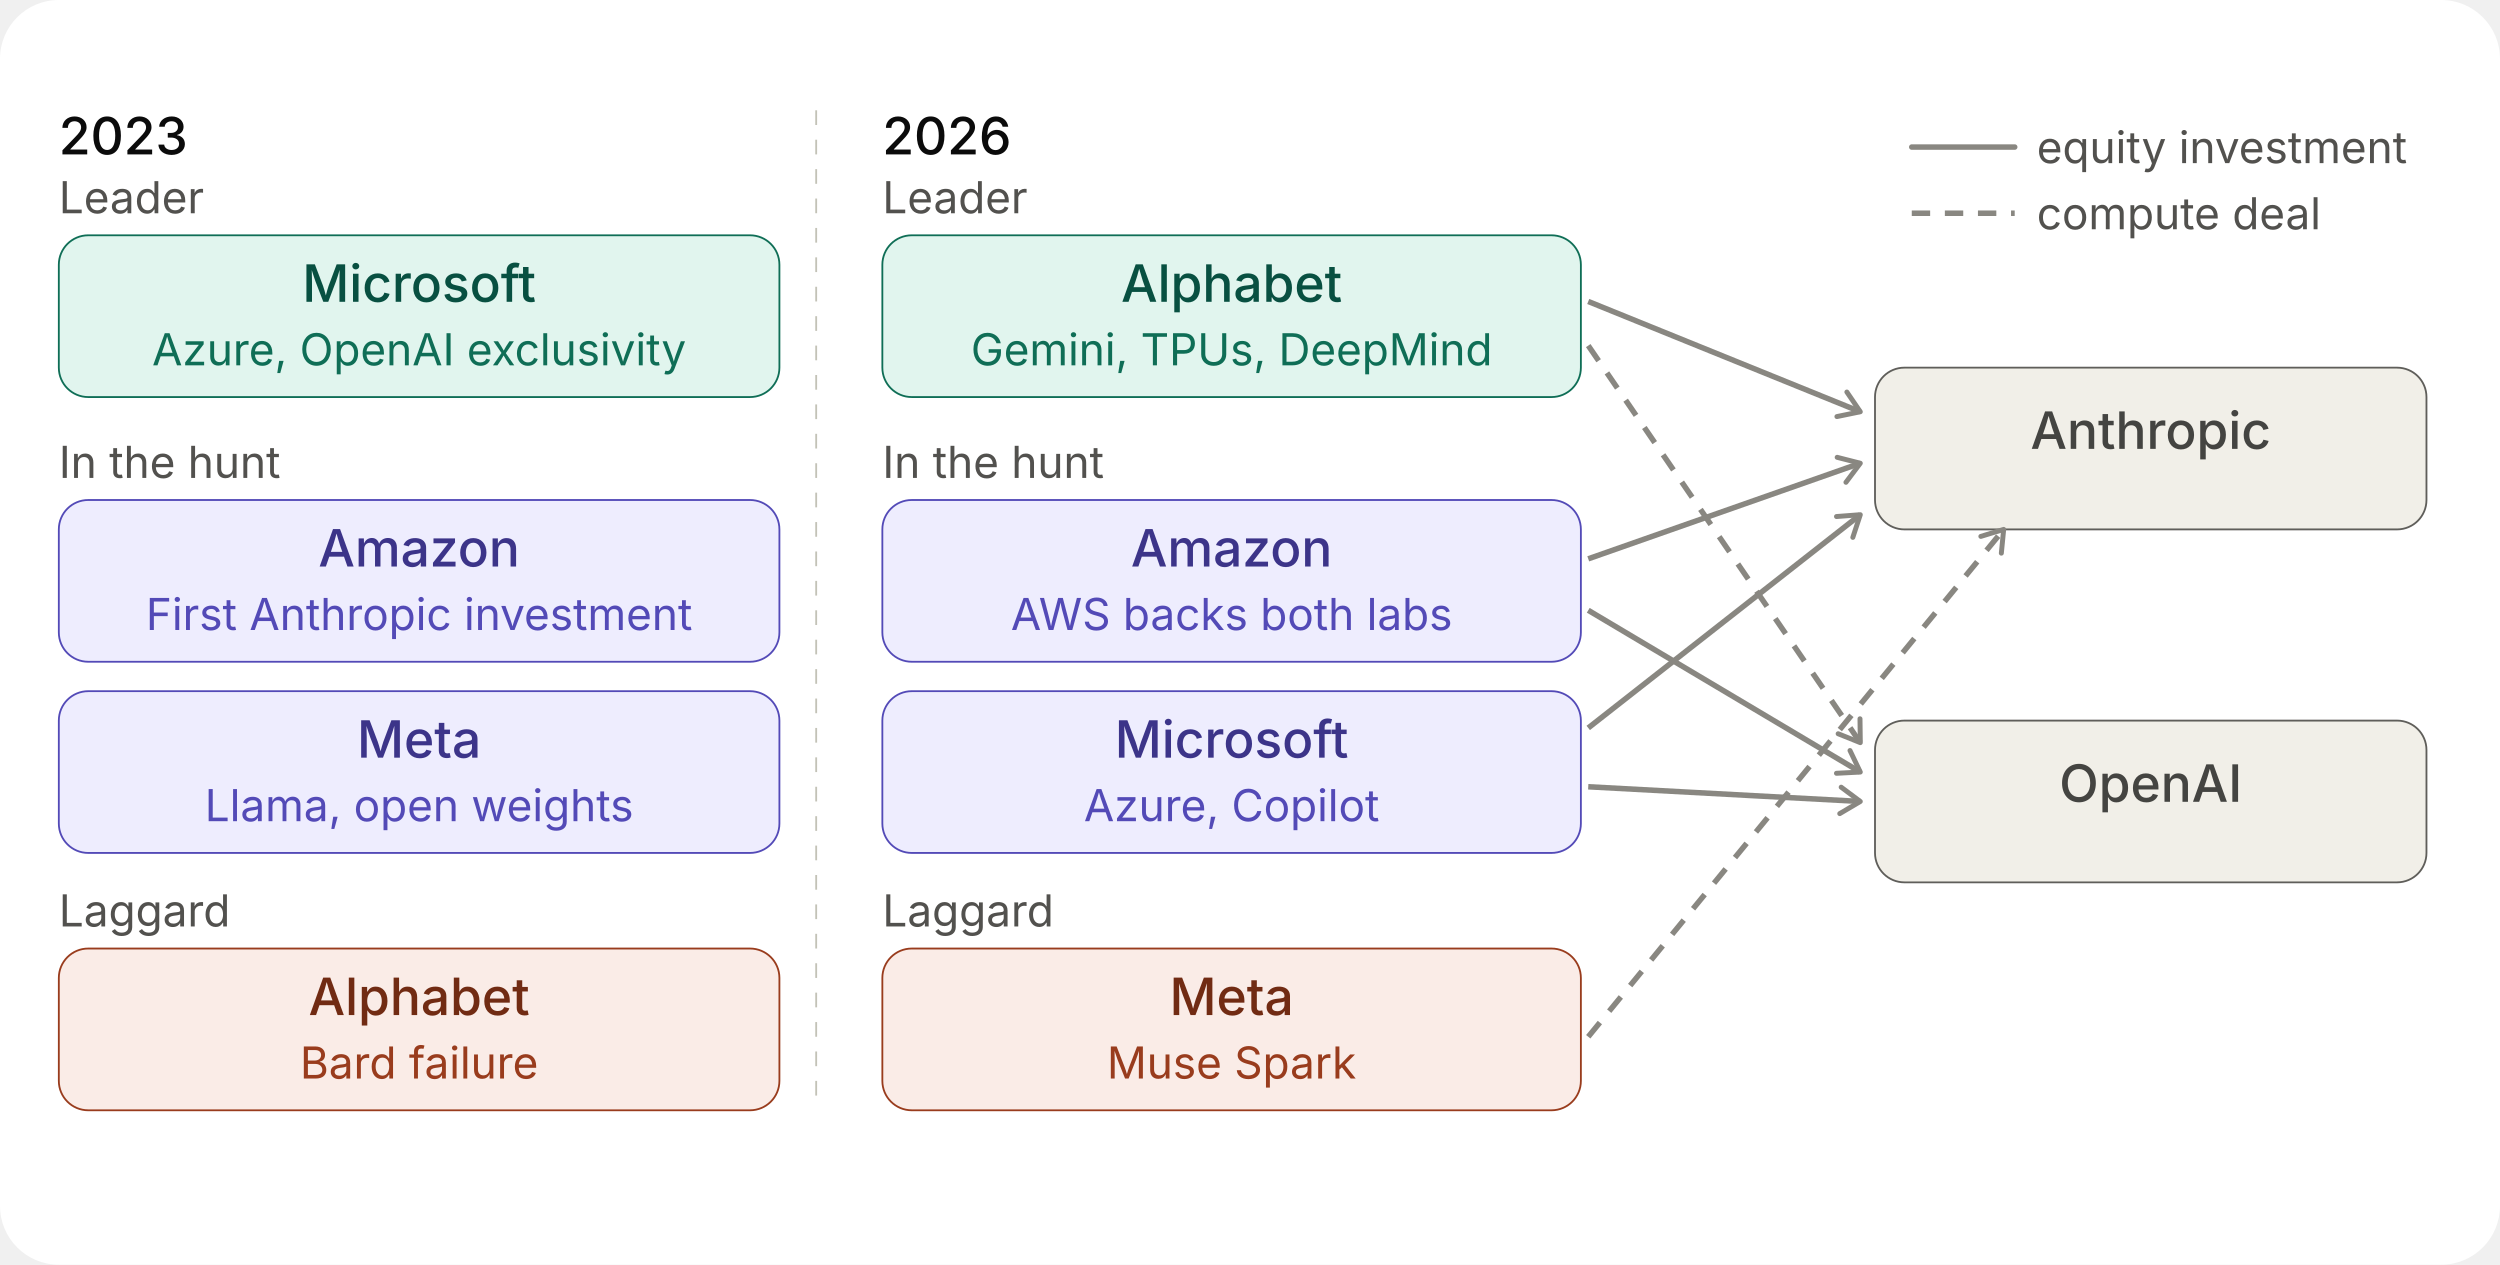
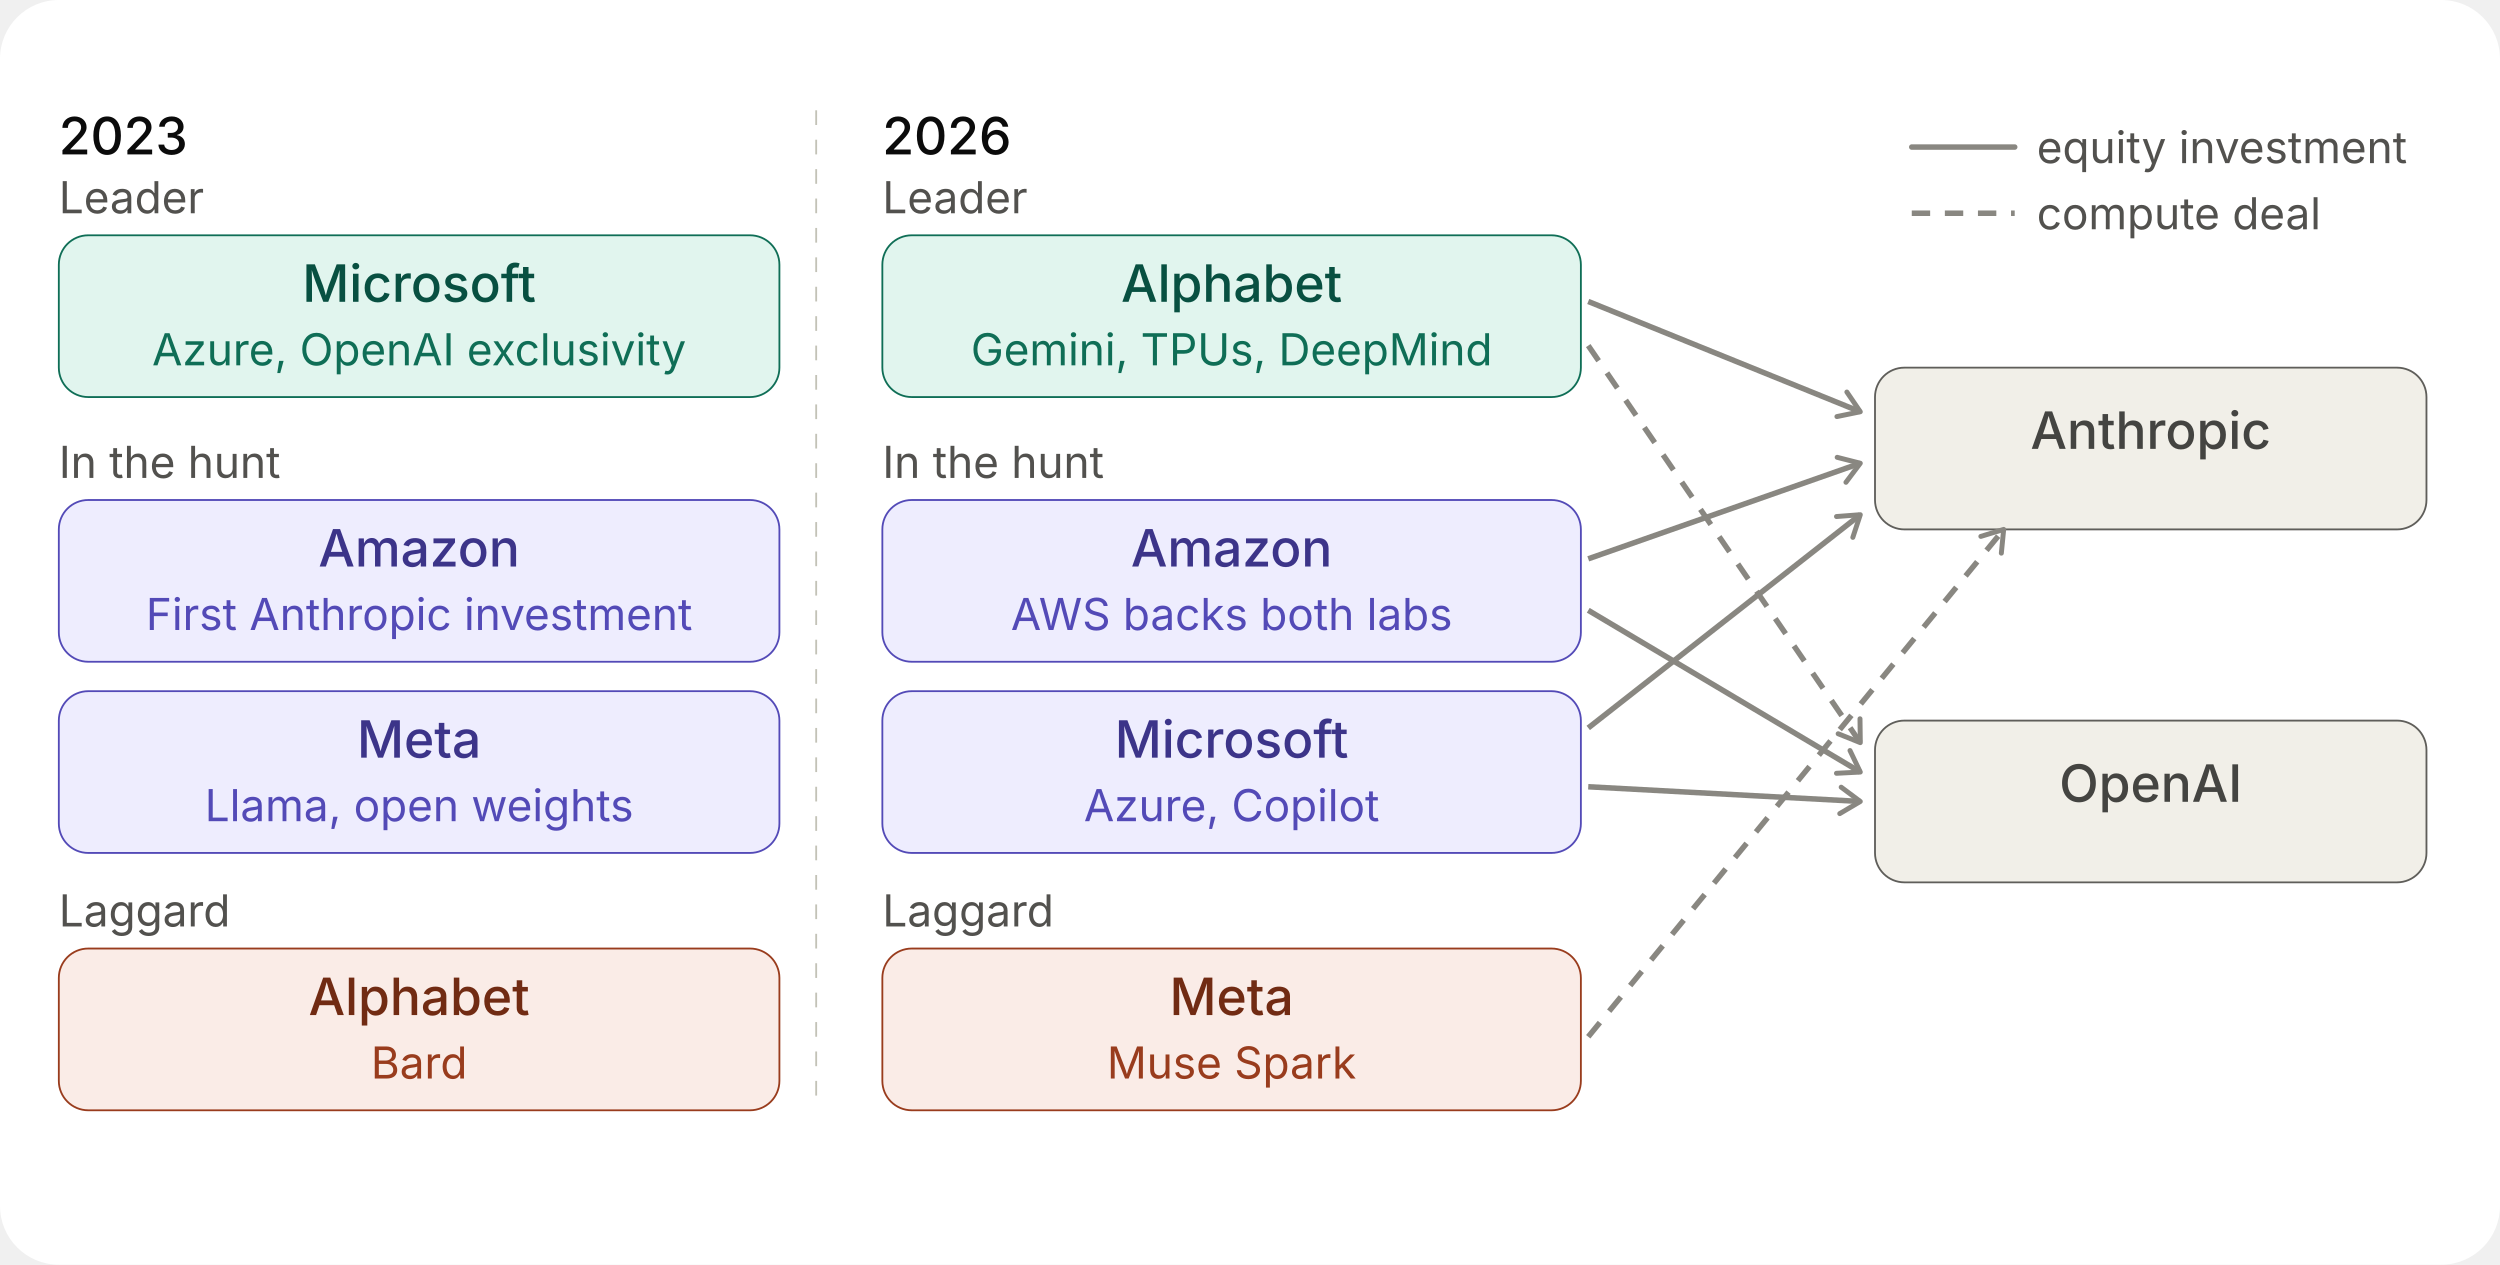
<svg xmlns="http://www.w3.org/2000/svg" width="100%" viewBox="0 0 680 344" role="img" style="">
  <defs>
    <marker id="arrow" viewBox="0 0 10 10" refX="8" refY="5" markerWidth="6" markerHeight="6" orient="auto-start-reverse">
      <path d="M2 1L8 5L2 9" fill="none" stroke="context-stroke" stroke-width="1.5" stroke-linecap="round" stroke-linejoin="round" />
    </marker>
  </defs>
  <rect x="0" y="0" width="680" height="344" rx="16" ry="16" fill="#ffffff" />
  <text x="16" y="42" style="fill:rgb(11, 11, 11);stroke:none;color:rgb(11, 11, 11);stroke-width:1px;stroke-linecap:butt;stroke-linejoin:miter;opacity:1;font-family:&quot;Anthropic Sans&quot;, -apple-system, &quot;system-ui&quot;, &quot;Segoe UI&quot;, sans-serif;font-size:14px;font-weight:500;text-anchor:start;dominant-baseline:auto">2023</text>
  <text x="16" y="58" style="fill:rgb(82, 81, 78);stroke:none;color:rgb(11, 11, 11);stroke-width:1px;stroke-linecap:butt;stroke-linejoin:miter;opacity:1;font-family:&quot;Anthropic Sans&quot;, -apple-system, &quot;system-ui&quot;, &quot;Segoe UI&quot;, sans-serif;font-size:12px;font-weight:400;text-anchor:start;dominant-baseline:auto">Leader</text>
  <g style="fill:rgb(0, 0, 0);stroke:none;color:rgb(11, 11, 11);stroke-width:1px;stroke-linecap:butt;stroke-linejoin:miter;opacity:1;font-family:&quot;Anthropic Sans&quot;, -apple-system, &quot;system-ui&quot;, &quot;Segoe UI&quot;, sans-serif;font-size:16px;font-weight:400;text-anchor:start;dominant-baseline:auto">
    <rect x="16" y="64" width="196" height="44" rx="8" stroke-width="0.5" style="fill:rgb(225, 245, 238);stroke:rgb(15, 110, 86);color:rgb(11, 11, 11);stroke-width:0.5px;stroke-linecap:butt;stroke-linejoin:miter;opacity:1;font-family:&quot;Anthropic Sans&quot;, -apple-system, &quot;system-ui&quot;, &quot;Segoe UI&quot;, sans-serif;font-size:16px;font-weight:400;text-anchor:start;dominant-baseline:auto" />
    <text x="114" y="77" text-anchor="middle" dominant-baseline="central" style="fill:rgb(8, 80, 65);stroke:none;color:rgb(11, 11, 11);stroke-width:1px;stroke-linecap:butt;stroke-linejoin:miter;opacity:1;font-family:&quot;Anthropic Sans&quot;, -apple-system, &quot;system-ui&quot;, &quot;Segoe UI&quot;, sans-serif;font-size:14px;font-weight:500;text-anchor:middle;dominant-baseline:central">Microsoft</text>
    <text x="114" y="95" text-anchor="middle" dominant-baseline="central" style="fill:rgb(15, 110, 86);stroke:none;color:rgb(11, 11, 11);stroke-width:1px;stroke-linecap:butt;stroke-linejoin:miter;opacity:1;font-family:&quot;Anthropic Sans&quot;, -apple-system, &quot;system-ui&quot;, &quot;Segoe UI&quot;, sans-serif;font-size:12px;font-weight:400;text-anchor:middle;dominant-baseline:central">Azure, OpenAI exclusivity</text>
  </g>
  <text x="16" y="130" style="fill:rgb(82, 81, 78);stroke:none;color:rgb(11, 11, 11);stroke-width:1px;stroke-linecap:butt;stroke-linejoin:miter;opacity:1;font-family:&quot;Anthropic Sans&quot;, -apple-system, &quot;system-ui&quot;, &quot;Segoe UI&quot;, sans-serif;font-size:12px;font-weight:400;text-anchor:start;dominant-baseline:auto">In the hunt</text>
  <g style="fill:rgb(0, 0, 0);stroke:none;color:rgb(11, 11, 11);stroke-width:1px;stroke-linecap:butt;stroke-linejoin:miter;opacity:1;font-family:&quot;Anthropic Sans&quot;, -apple-system, &quot;system-ui&quot;, &quot;Segoe UI&quot;, sans-serif;font-size:16px;font-weight:400;text-anchor:start;dominant-baseline:auto">
    <rect x="16" y="136" width="196" height="44" rx="8" stroke-width="0.5" style="fill:rgb(238, 237, 254);stroke:rgb(83, 74, 183);color:rgb(11, 11, 11);stroke-width:0.5px;stroke-linecap:butt;stroke-linejoin:miter;opacity:1;font-family:&quot;Anthropic Sans&quot;, -apple-system, &quot;system-ui&quot;, &quot;Segoe UI&quot;, sans-serif;font-size:16px;font-weight:400;text-anchor:start;dominant-baseline:auto" />
    <text x="114" y="149" text-anchor="middle" dominant-baseline="central" style="fill:rgb(60, 52, 137);stroke:none;color:rgb(11, 11, 11);stroke-width:1px;stroke-linecap:butt;stroke-linejoin:miter;opacity:1;font-family:&quot;Anthropic Sans&quot;, -apple-system, &quot;system-ui&quot;, &quot;Segoe UI&quot;, sans-serif;font-size:14px;font-weight:500;text-anchor:middle;dominant-baseline:central">Amazon</text>
    <text x="114" y="167" text-anchor="middle" dominant-baseline="central" style="fill:rgb(83, 74, 183);stroke:none;color:rgb(11, 11, 11);stroke-width:1px;stroke-linecap:butt;stroke-linejoin:miter;opacity:1;font-family:&quot;Anthropic Sans&quot;, -apple-system, &quot;system-ui&quot;, &quot;Segoe UI&quot;, sans-serif;font-size:12px;font-weight:400;text-anchor:middle;dominant-baseline:central">First Anthropic investment</text>
  </g>
  <g style="fill:rgb(0, 0, 0);stroke:none;color:rgb(11, 11, 11);stroke-width:1px;stroke-linecap:butt;stroke-linejoin:miter;opacity:1;font-family:&quot;Anthropic Sans&quot;, -apple-system, &quot;system-ui&quot;, &quot;Segoe UI&quot;, sans-serif;font-size:16px;font-weight:400;text-anchor:start;dominant-baseline:auto">
    <rect x="16" y="188" width="196" height="44" rx="8" stroke-width="0.5" style="fill:rgb(238, 237, 254);stroke:rgb(83, 74, 183);color:rgb(11, 11, 11);stroke-width:0.5px;stroke-linecap:butt;stroke-linejoin:miter;opacity:1;font-family:&quot;Anthropic Sans&quot;, -apple-system, &quot;system-ui&quot;, &quot;Segoe UI&quot;, sans-serif;font-size:16px;font-weight:400;text-anchor:start;dominant-baseline:auto" />
    <text x="114" y="201" text-anchor="middle" dominant-baseline="central" style="fill:rgb(60, 52, 137);stroke:none;color:rgb(11, 11, 11);stroke-width:1px;stroke-linecap:butt;stroke-linejoin:miter;opacity:1;font-family:&quot;Anthropic Sans&quot;, -apple-system, &quot;system-ui&quot;, &quot;Segoe UI&quot;, sans-serif;font-size:14px;font-weight:500;text-anchor:middle;dominant-baseline:central">Meta</text>
    <text x="114" y="219" text-anchor="middle" dominant-baseline="central" style="fill:rgb(83, 74, 183);stroke:none;color:rgb(11, 11, 11);stroke-width:1px;stroke-linecap:butt;stroke-linejoin:miter;opacity:1;font-family:&quot;Anthropic Sans&quot;, -apple-system, &quot;system-ui&quot;, &quot;Segoe UI&quot;, sans-serif;font-size:12px;font-weight:400;text-anchor:middle;dominant-baseline:central">Llama, open weights</text>
  </g>
  <text x="16" y="252" style="fill:rgb(82, 81, 78);stroke:none;color:rgb(11, 11, 11);stroke-width:1px;stroke-linecap:butt;stroke-linejoin:miter;opacity:1;font-family:&quot;Anthropic Sans&quot;, -apple-system, &quot;system-ui&quot;, &quot;Segoe UI&quot;, sans-serif;font-size:12px;font-weight:400;text-anchor:start;dominant-baseline:auto">Laggard</text>
  <g style="fill:rgb(0, 0, 0);stroke:none;color:rgb(11, 11, 11);stroke-width:1px;stroke-linecap:butt;stroke-linejoin:miter;opacity:1;font-family:&quot;Anthropic Sans&quot;, -apple-system, &quot;system-ui&quot;, &quot;Segoe UI&quot;, sans-serif;font-size:16px;font-weight:400;text-anchor:start;dominant-baseline:auto">
    <rect x="16" y="258" width="196" height="44" rx="8" stroke-width="0.5" style="fill:rgb(250, 236, 231);stroke:rgb(153, 60, 29);color:rgb(11, 11, 11);stroke-width:0.5px;stroke-linecap:butt;stroke-linejoin:miter;opacity:1;font-family:&quot;Anthropic Sans&quot;, -apple-system, &quot;system-ui&quot;, &quot;Segoe UI&quot;, sans-serif;font-size:16px;font-weight:400;text-anchor:start;dominant-baseline:auto" />
    <text x="114" y="271" text-anchor="middle" dominant-baseline="central" style="fill:rgb(113, 43, 19);stroke:none;color:rgb(11, 11, 11);stroke-width:1px;stroke-linecap:butt;stroke-linejoin:miter;opacity:1;font-family:&quot;Anthropic Sans&quot;, -apple-system, &quot;system-ui&quot;, &quot;Segoe UI&quot;, sans-serif;font-size:14px;font-weight:500;text-anchor:middle;dominant-baseline:central">Alphabet</text>
-     <text x="114" y="289" text-anchor="middle" dominant-baseline="central" style="fill:rgb(153, 60, 29);stroke:none;color:rgb(11, 11, 11);stroke-width:1px;stroke-linecap:butt;stroke-linejoin:miter;opacity:1;font-family:&quot;Anthropic Sans&quot;, -apple-system, &quot;system-ui&quot;, &quot;Segoe UI&quot;, sans-serif;font-size:12px;font-weight:400;text-anchor:middle;dominant-baseline:central">Bard failure</text>
+     <text x="114" y="289" text-anchor="middle" dominant-baseline="central" style="fill:rgb(153, 60, 29);stroke:none;color:rgb(11, 11, 11);stroke-width:1px;stroke-linecap:butt;stroke-linejoin:miter;opacity:1;font-family:&quot;Anthropic Sans&quot;, -apple-system, &quot;system-ui&quot;, &quot;Segoe UI&quot;, sans-serif;font-size:12px;font-weight:400;text-anchor:middle;dominant-baseline:central">Bard</text>
  </g>
  <line x1="222" y1="30" x2="222" y2="302" stroke="#c3c2b7" stroke-width="0.5" stroke-dasharray="4 4" style="fill:rgb(0, 0, 0);stroke:rgb(195, 194, 183);color:rgb(11, 11, 11);stroke-width:0.5px;stroke-dasharray:4px, 4px;stroke-linecap:butt;stroke-linejoin:miter;opacity:1;font-family:&quot;Anthropic Sans&quot;, -apple-system, &quot;system-ui&quot;, &quot;Segoe UI&quot;, sans-serif;font-size:16px;font-weight:400;text-anchor:start;dominant-baseline:auto" />
  <text x="240" y="42" style="fill:rgb(11, 11, 11);stroke:none;color:rgb(11, 11, 11);stroke-width:1px;stroke-linecap:butt;stroke-linejoin:miter;opacity:1;font-family:&quot;Anthropic Sans&quot;, -apple-system, &quot;system-ui&quot;, &quot;Segoe UI&quot;, sans-serif;font-size:14px;font-weight:500;text-anchor:start;dominant-baseline:auto">2026</text>
  <text x="240" y="58" style="fill:rgb(82, 81, 78);stroke:none;color:rgb(11, 11, 11);stroke-width:1px;stroke-linecap:butt;stroke-linejoin:miter;opacity:1;font-family:&quot;Anthropic Sans&quot;, -apple-system, &quot;system-ui&quot;, &quot;Segoe UI&quot;, sans-serif;font-size:12px;font-weight:400;text-anchor:start;dominant-baseline:auto">Leader</text>
  <g style="fill:rgb(0, 0, 0);stroke:none;color:rgb(11, 11, 11);stroke-width:1px;stroke-linecap:butt;stroke-linejoin:miter;opacity:1;font-family:&quot;Anthropic Sans&quot;, -apple-system, &quot;system-ui&quot;, &quot;Segoe UI&quot;, sans-serif;font-size:16px;font-weight:400;text-anchor:start;dominant-baseline:auto">
    <rect x="240" y="64" width="190" height="44" rx="8" stroke-width="0.5" style="fill:rgb(225, 245, 238);stroke:rgb(15, 110, 86);color:rgb(11, 11, 11);stroke-width:0.5px;stroke-linecap:butt;stroke-linejoin:miter;opacity:1;font-family:&quot;Anthropic Sans&quot;, -apple-system, &quot;system-ui&quot;, &quot;Segoe UI&quot;, sans-serif;font-size:16px;font-weight:400;text-anchor:start;dominant-baseline:auto" />
    <text x="335" y="77" text-anchor="middle" dominant-baseline="central" style="fill:rgb(8, 80, 65);stroke:none;color:rgb(11, 11, 11);stroke-width:1px;stroke-linecap:butt;stroke-linejoin:miter;opacity:1;font-family:&quot;Anthropic Sans&quot;, -apple-system, &quot;system-ui&quot;, &quot;Segoe UI&quot;, sans-serif;font-size:14px;font-weight:500;text-anchor:middle;dominant-baseline:central">Alphabet</text>
    <text x="335" y="95" text-anchor="middle" dominant-baseline="central" style="fill:rgb(15, 110, 86);stroke:none;color:rgb(11, 11, 11);stroke-width:1px;stroke-linecap:butt;stroke-linejoin:miter;opacity:1;font-family:&quot;Anthropic Sans&quot;, -apple-system, &quot;system-ui&quot;, &quot;Segoe UI&quot;, sans-serif;font-size:12px;font-weight:400;text-anchor:middle;dominant-baseline:central">Gemini, TPUs, DeepMind</text>
  </g>
  <text x="240" y="130" style="fill:rgb(82, 81, 78);stroke:none;color:rgb(11, 11, 11);stroke-width:1px;stroke-linecap:butt;stroke-linejoin:miter;opacity:1;font-family:&quot;Anthropic Sans&quot;, -apple-system, &quot;system-ui&quot;, &quot;Segoe UI&quot;, sans-serif;font-size:12px;font-weight:400;text-anchor:start;dominant-baseline:auto">In the hunt</text>
  <g style="fill:rgb(0, 0, 0);stroke:none;color:rgb(11, 11, 11);stroke-width:1px;stroke-linecap:butt;stroke-linejoin:miter;opacity:1;font-family:&quot;Anthropic Sans&quot;, -apple-system, &quot;system-ui&quot;, &quot;Segoe UI&quot;, sans-serif;font-size:16px;font-weight:400;text-anchor:start;dominant-baseline:auto">
    <rect x="240" y="136" width="190" height="44" rx="8" stroke-width="0.5" style="fill:rgb(238, 237, 254);stroke:rgb(83, 74, 183);color:rgb(11, 11, 11);stroke-width:0.5px;stroke-linecap:butt;stroke-linejoin:miter;opacity:1;font-family:&quot;Anthropic Sans&quot;, -apple-system, &quot;system-ui&quot;, &quot;Segoe UI&quot;, sans-serif;font-size:16px;font-weight:400;text-anchor:start;dominant-baseline:auto" />
    <text x="335" y="149" text-anchor="middle" dominant-baseline="central" style="fill:rgb(60, 52, 137);stroke:none;color:rgb(11, 11, 11);stroke-width:1px;stroke-linecap:butt;stroke-linejoin:miter;opacity:1;font-family:&quot;Anthropic Sans&quot;, -apple-system, &quot;system-ui&quot;, &quot;Segoe UI&quot;, sans-serif;font-size:14px;font-weight:500;text-anchor:middle;dominant-baseline:central">Amazon</text>
    <text x="335" y="167" text-anchor="middle" dominant-baseline="central" style="fill:rgb(83, 74, 183);stroke:none;color:rgb(11, 11, 11);stroke-width:1px;stroke-linecap:butt;stroke-linejoin:miter;opacity:1;font-family:&quot;Anthropic Sans&quot;, -apple-system, &quot;system-ui&quot;, &quot;Segoe UI&quot;, sans-serif;font-size:12px;font-weight:400;text-anchor:middle;dominant-baseline:central">AWS backs both labs</text>
  </g>
  <g style="fill:rgb(0, 0, 0);stroke:none;color:rgb(11, 11, 11);stroke-width:1px;stroke-linecap:butt;stroke-linejoin:miter;opacity:1;font-family:&quot;Anthropic Sans&quot;, -apple-system, &quot;system-ui&quot;, &quot;Segoe UI&quot;, sans-serif;font-size:16px;font-weight:400;text-anchor:start;dominant-baseline:auto">
    <rect x="240" y="188" width="190" height="44" rx="8" stroke-width="0.5" style="fill:rgb(238, 237, 254);stroke:rgb(83, 74, 183);color:rgb(11, 11, 11);stroke-width:0.5px;stroke-linecap:butt;stroke-linejoin:miter;opacity:1;font-family:&quot;Anthropic Sans&quot;, -apple-system, &quot;system-ui&quot;, &quot;Segoe UI&quot;, sans-serif;font-size:16px;font-weight:400;text-anchor:start;dominant-baseline:auto" />
    <text x="335" y="201" text-anchor="middle" dominant-baseline="central" style="fill:rgb(60, 52, 137);stroke:none;color:rgb(11, 11, 11);stroke-width:1px;stroke-linecap:butt;stroke-linejoin:miter;opacity:1;font-family:&quot;Anthropic Sans&quot;, -apple-system, &quot;system-ui&quot;, &quot;Segoe UI&quot;, sans-serif;font-size:14px;font-weight:500;text-anchor:middle;dominant-baseline:central">Microsoft</text>
    <text x="335" y="219" text-anchor="middle" dominant-baseline="central" style="fill:rgb(83, 74, 183);stroke:none;color:rgb(11, 11, 11);stroke-width:1px;stroke-linecap:butt;stroke-linejoin:miter;opacity:1;font-family:&quot;Anthropic Sans&quot;, -apple-system, &quot;system-ui&quot;, &quot;Segoe UI&quot;, sans-serif;font-size:12px;font-weight:400;text-anchor:middle;dominant-baseline:central">Azure, Copilot</text>
  </g>
  <text x="240" y="252" style="fill:rgb(82, 81, 78);stroke:none;color:rgb(11, 11, 11);stroke-width:1px;stroke-linecap:butt;stroke-linejoin:miter;opacity:1;font-family:&quot;Anthropic Sans&quot;, -apple-system, &quot;system-ui&quot;, &quot;Segoe UI&quot;, sans-serif;font-size:12px;font-weight:400;text-anchor:start;dominant-baseline:auto">Laggard</text>
  <g style="fill:rgb(0, 0, 0);stroke:none;color:rgb(11, 11, 11);stroke-width:1px;stroke-linecap:butt;stroke-linejoin:miter;opacity:1;font-family:&quot;Anthropic Sans&quot;, -apple-system, &quot;system-ui&quot;, &quot;Segoe UI&quot;, sans-serif;font-size:16px;font-weight:400;text-anchor:start;dominant-baseline:auto">
    <rect x="240" y="258" width="190" height="44" rx="8" stroke-width="0.5" style="fill:rgb(250, 236, 231);stroke:rgb(153, 60, 29);color:rgb(11, 11, 11);stroke-width:0.5px;stroke-linecap:butt;stroke-linejoin:miter;opacity:1;font-family:&quot;Anthropic Sans&quot;, -apple-system, &quot;system-ui&quot;, &quot;Segoe UI&quot;, sans-serif;font-size:16px;font-weight:400;text-anchor:start;dominant-baseline:auto" />
    <text x="335" y="271" text-anchor="middle" dominant-baseline="central" style="fill:rgb(113, 43, 19);stroke:none;color:rgb(11, 11, 11);stroke-width:1px;stroke-linecap:butt;stroke-linejoin:miter;opacity:1;font-family:&quot;Anthropic Sans&quot;, -apple-system, &quot;system-ui&quot;, &quot;Segoe UI&quot;, sans-serif;font-size:14px;font-weight:500;text-anchor:middle;dominant-baseline:central">Meta</text>
    <text x="335" y="289" text-anchor="middle" dominant-baseline="central" style="fill:rgb(153, 60, 29);stroke:none;color:rgb(11, 11, 11);stroke-width:1px;stroke-linecap:butt;stroke-linejoin:miter;opacity:1;font-family:&quot;Anthropic Sans&quot;, -apple-system, &quot;system-ui&quot;, &quot;Segoe UI&quot;, sans-serif;font-size:12px;font-weight:400;text-anchor:middle;dominant-baseline:central">Muse Spark</text>
  </g>
  <g style="fill:rgb(0, 0, 0);stroke:none;color:rgb(11, 11, 11);stroke-width:1px;stroke-linecap:butt;stroke-linejoin:miter;opacity:1;font-family:&quot;Anthropic Sans&quot;, -apple-system, &quot;system-ui&quot;, &quot;Segoe UI&quot;, sans-serif;font-size:16px;font-weight:400;text-anchor:start;dominant-baseline:auto">
    <rect x="510" y="100" width="150" height="44" rx="8" stroke-width="0.5" style="fill:rgb(241, 239, 232);stroke:rgb(95, 94, 90);color:rgb(11, 11, 11);stroke-width:0.5px;stroke-linecap:butt;stroke-linejoin:miter;opacity:1;font-family:&quot;Anthropic Sans&quot;, -apple-system, &quot;system-ui&quot;, &quot;Segoe UI&quot;, sans-serif;font-size:16px;font-weight:400;text-anchor:start;dominant-baseline:auto" />
    <text x="585" y="117" text-anchor="middle" dominant-baseline="central" style="fill:rgb(68, 68, 65);stroke:none;color:rgb(11, 11, 11);stroke-width:1px;stroke-linecap:butt;stroke-linejoin:miter;opacity:1;font-family:&quot;Anthropic Sans&quot;, -apple-system, &quot;system-ui&quot;, &quot;Segoe UI&quot;, sans-serif;font-size:14px;font-weight:500;text-anchor:middle;dominant-baseline:central">Anthropic</text>
  </g>
  <g style="fill:rgb(0, 0, 0);stroke:none;color:rgb(11, 11, 11);stroke-width:1px;stroke-linecap:butt;stroke-linejoin:miter;opacity:1;font-family:&quot;Anthropic Sans&quot;, -apple-system, &quot;system-ui&quot;, &quot;Segoe UI&quot;, sans-serif;font-size:16px;font-weight:400;text-anchor:start;dominant-baseline:auto">
    <rect x="510" y="196" width="150" height="44" rx="8" stroke-width="0.5" style="fill:rgb(241, 239, 232);stroke:rgb(95, 94, 90);color:rgb(11, 11, 11);stroke-width:0.5px;stroke-linecap:butt;stroke-linejoin:miter;opacity:1;font-family:&quot;Anthropic Sans&quot;, -apple-system, &quot;system-ui&quot;, &quot;Segoe UI&quot;, sans-serif;font-size:16px;font-weight:400;text-anchor:start;dominant-baseline:auto" />
    <text x="585" y="213" text-anchor="middle" dominant-baseline="central" style="fill:rgb(68, 68, 65);stroke:none;color:rgb(11, 11, 11);stroke-width:1px;stroke-linecap:butt;stroke-linejoin:miter;opacity:1;font-family:&quot;Anthropic Sans&quot;, -apple-system, &quot;system-ui&quot;, &quot;Segoe UI&quot;, sans-serif;font-size:14px;font-weight:500;text-anchor:middle;dominant-baseline:central">OpenAI</text>
  </g>
  <line x1="432" y1="82" x2="506" y2="112" marker-end="url(#arrow)" style="fill:none;stroke:rgb(137, 135, 129);color:rgb(11, 11, 11);stroke-width:1.5px;stroke-linecap:butt;stroke-linejoin:miter;opacity:1;font-family:&quot;Anthropic Sans&quot;, -apple-system, &quot;system-ui&quot;, &quot;Segoe UI&quot;, sans-serif;font-size:16px;font-weight:400;text-anchor:start;dominant-baseline:auto" />
  <line x1="432" y1="94" x2="506" y2="202" stroke-dasharray="5 4" marker-end="url(#arrow)" style="fill:none;stroke:rgb(137, 135, 129);color:rgb(11, 11, 11);stroke-width:1.5px;stroke-dasharray:5px, 4px;stroke-linecap:butt;stroke-linejoin:miter;opacity:1;font-family:&quot;Anthropic Sans&quot;, -apple-system, &quot;system-ui&quot;, &quot;Segoe UI&quot;, sans-serif;font-size:16px;font-weight:400;text-anchor:start;dominant-baseline:auto" />
  <line x1="432" y1="152" x2="506" y2="126" marker-end="url(#arrow)" style="fill:none;stroke:rgb(137, 135, 129);color:rgb(11, 11, 11);stroke-width:1.5px;stroke-linecap:butt;stroke-linejoin:miter;opacity:1;font-family:&quot;Anthropic Sans&quot;, -apple-system, &quot;system-ui&quot;, &quot;Segoe UI&quot;, sans-serif;font-size:16px;font-weight:400;text-anchor:start;dominant-baseline:auto" />
  <line x1="432" y1="166" x2="506" y2="210" marker-end="url(#arrow)" style="fill:none;stroke:rgb(137, 135, 129);color:rgb(11, 11, 11);stroke-width:1.5px;stroke-linecap:butt;stroke-linejoin:miter;opacity:1;font-family:&quot;Anthropic Sans&quot;, -apple-system, &quot;system-ui&quot;, &quot;Segoe UI&quot;, sans-serif;font-size:16px;font-weight:400;text-anchor:start;dominant-baseline:auto" />
  <line x1="432" y1="198" x2="506" y2="140" marker-end="url(#arrow)" style="fill:none;stroke:rgb(137, 135, 129);color:rgb(11, 11, 11);stroke-width:1.5px;stroke-linecap:butt;stroke-linejoin:miter;opacity:1;font-family:&quot;Anthropic Sans&quot;, -apple-system, &quot;system-ui&quot;, &quot;Segoe UI&quot;, sans-serif;font-size:16px;font-weight:400;text-anchor:start;dominant-baseline:auto" />
  <line x1="432" y1="214" x2="506" y2="218" marker-end="url(#arrow)" style="fill:none;stroke:rgb(137, 135, 129);color:rgb(11, 11, 11);stroke-width:1.5px;stroke-linecap:butt;stroke-linejoin:miter;opacity:1;font-family:&quot;Anthropic Sans&quot;, -apple-system, &quot;system-ui&quot;, &quot;Segoe UI&quot;, sans-serif;font-size:16px;font-weight:400;text-anchor:start;dominant-baseline:auto" />
  <line x1="432" y1="282" x2="545" y2="144" stroke-dasharray="5 4" marker-end="url(#arrow)" style="fill:none;stroke:rgb(137, 135, 129);color:rgb(11, 11, 11);stroke-width:1.5px;stroke-dasharray:5px, 4px;stroke-linecap:butt;stroke-linejoin:miter;opacity:1;font-family:&quot;Anthropic Sans&quot;, -apple-system, &quot;system-ui&quot;, &quot;Segoe UI&quot;, sans-serif;font-size:16px;font-weight:400;text-anchor:start;dominant-baseline:auto" />
  <line x1="520" y1="40" x2="548" y2="40" style="fill:none;stroke:rgb(137, 135, 129);stroke-width:1.5px;stroke-linecap:round;stroke-linejoin:miter;opacity:1" />
  <text x="554" y="40" dominant-baseline="central" style="fill:rgb(82, 81, 78);stroke:none;color:rgb(11, 11, 11);stroke-width:1px;stroke-linecap:butt;stroke-linejoin:miter;opacity:1;font-family:&quot;Anthropic Sans&quot;, -apple-system, &quot;system-ui&quot;, &quot;Segoe UI&quot;, sans-serif;font-size:12px;font-weight:400;text-anchor:start;dominant-baseline:central">equity investment</text>
  <line x1="520" y1="58" x2="548" y2="58" stroke-dasharray="5 4" style="fill:none;stroke:rgb(137, 135, 129);stroke-width:1.5px;stroke-dasharray:5px, 4px;stroke-linecap:butt;stroke-linejoin:miter;opacity:1" />
  <text x="554" y="58" dominant-baseline="central" style="fill:rgb(82, 81, 78);stroke:none;color:rgb(11, 11, 11);stroke-width:1px;stroke-linecap:butt;stroke-linejoin:miter;opacity:1;font-family:&quot;Anthropic Sans&quot;, -apple-system, &quot;system-ui&quot;, &quot;Segoe UI&quot;, sans-serif;font-size:12px;font-weight:400;text-anchor:start;dominant-baseline:central">compute deal</text>
</svg>
